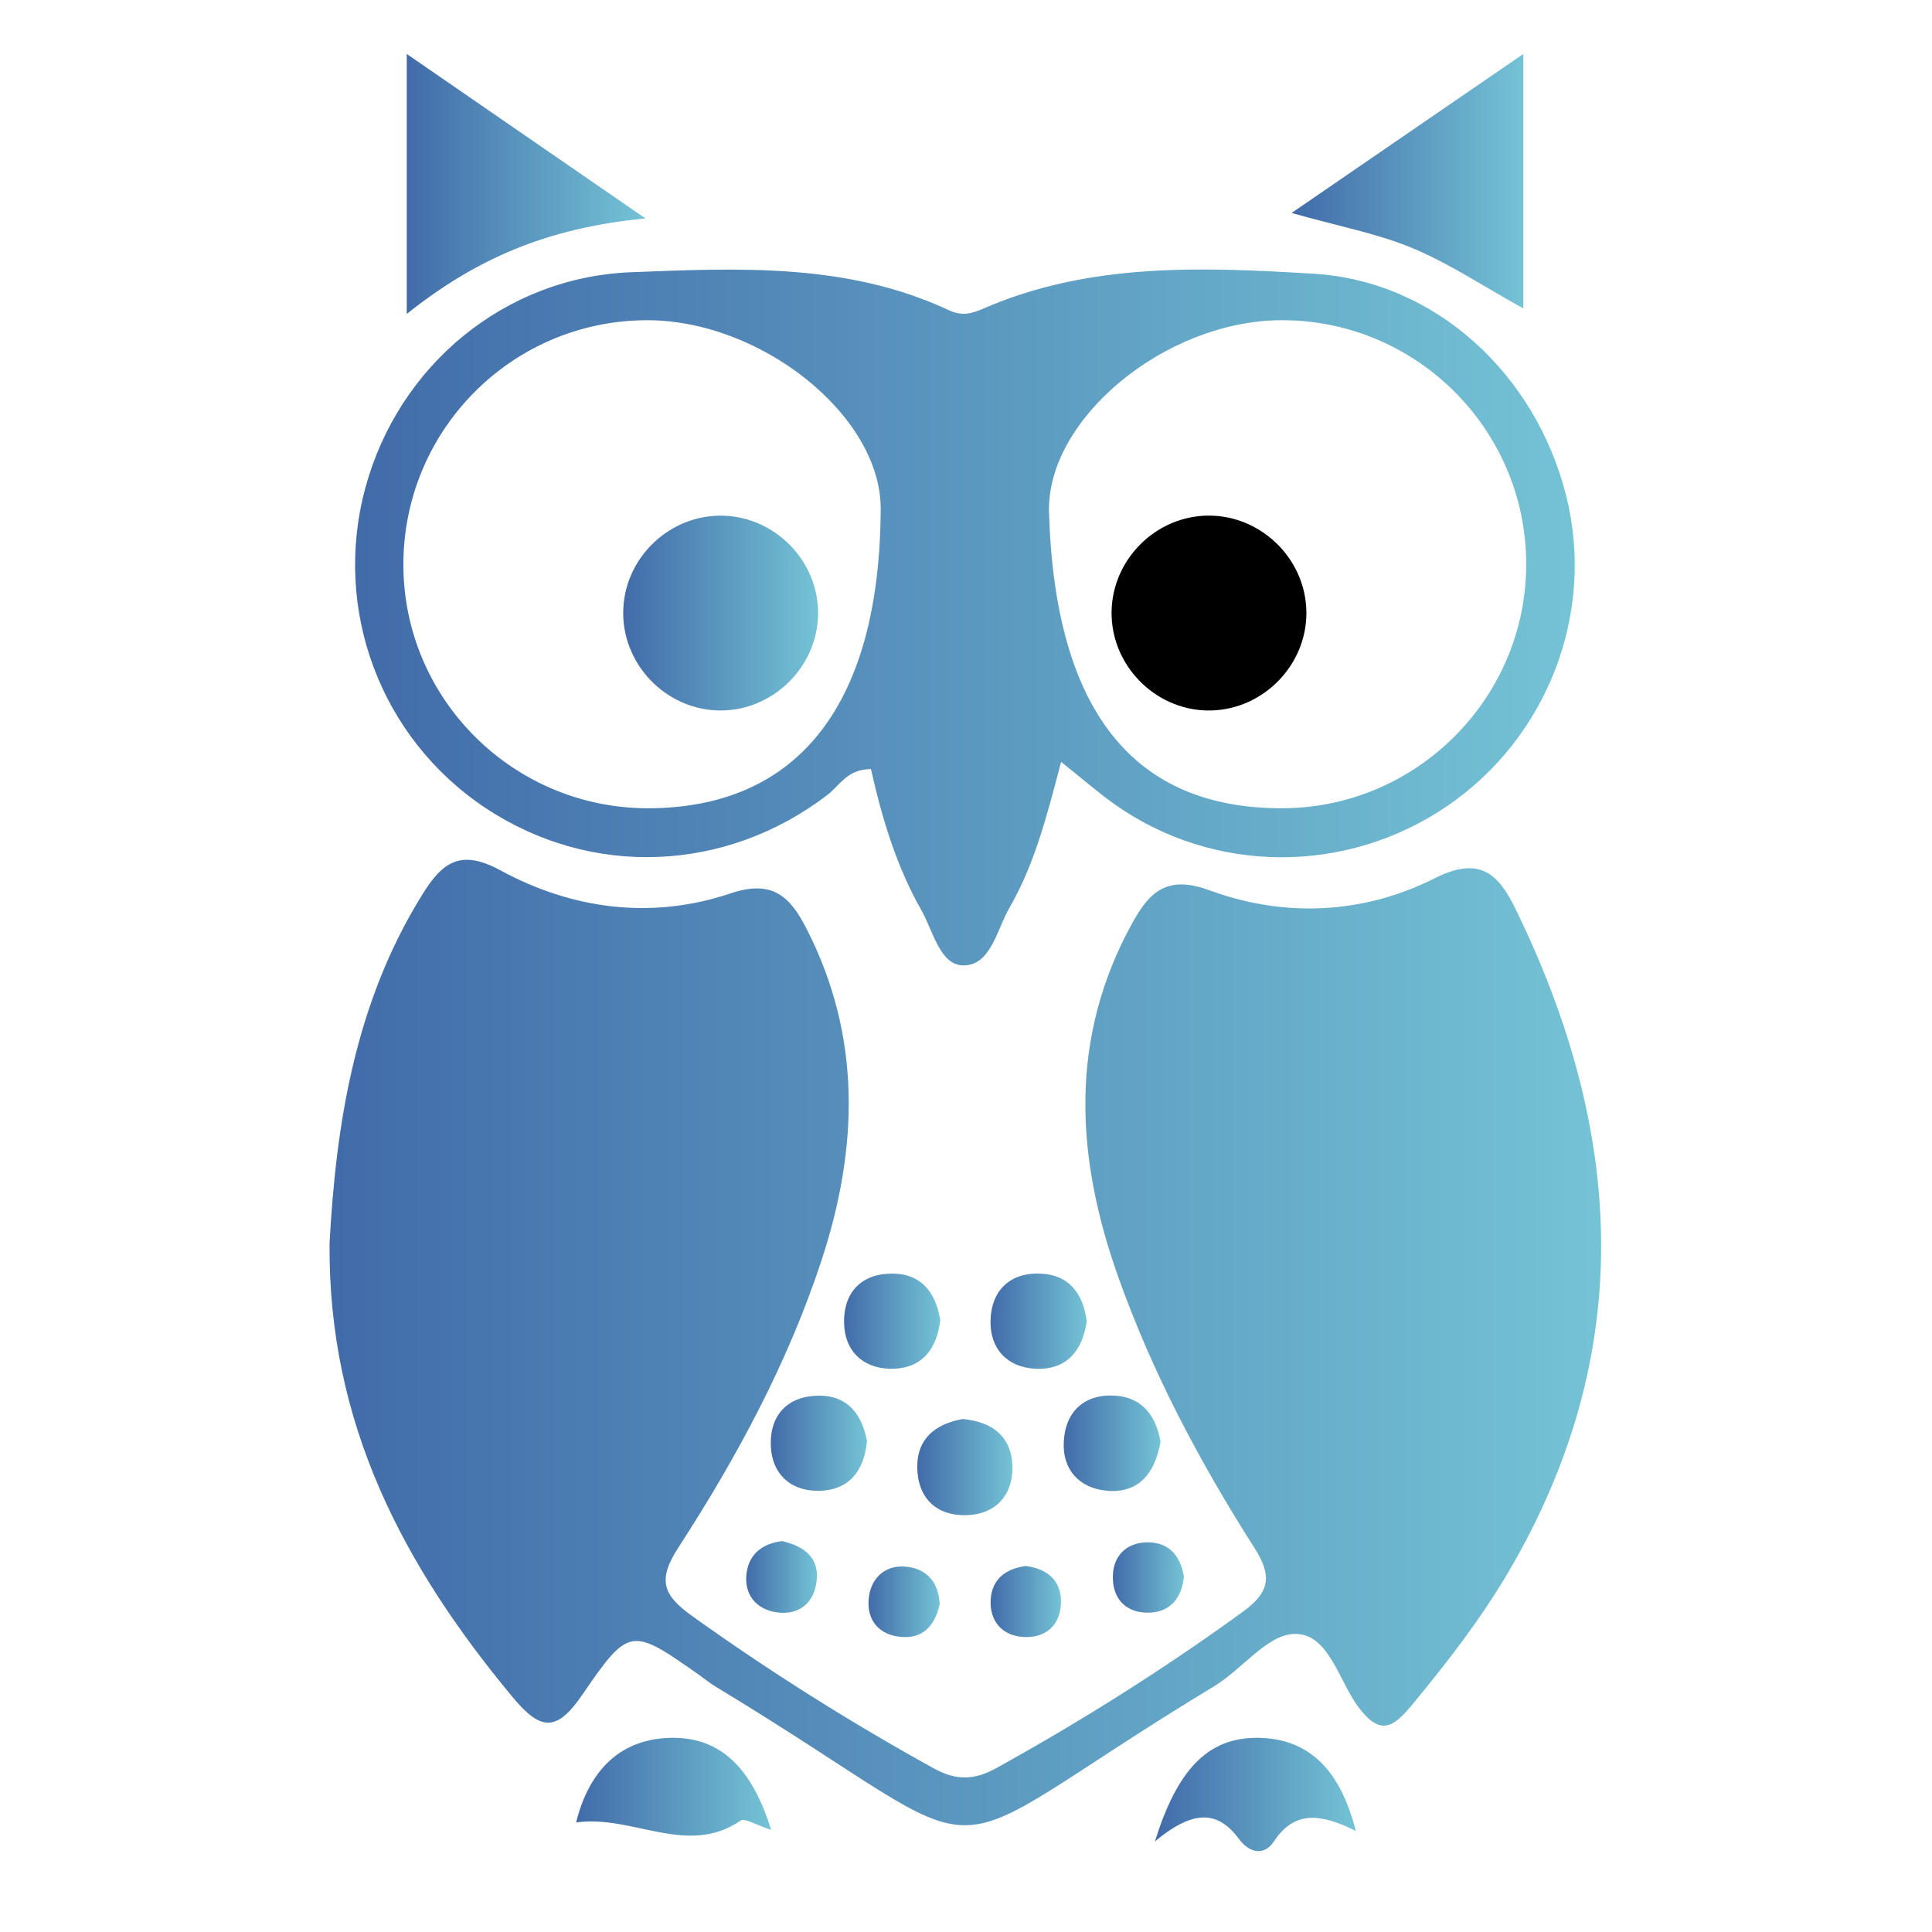
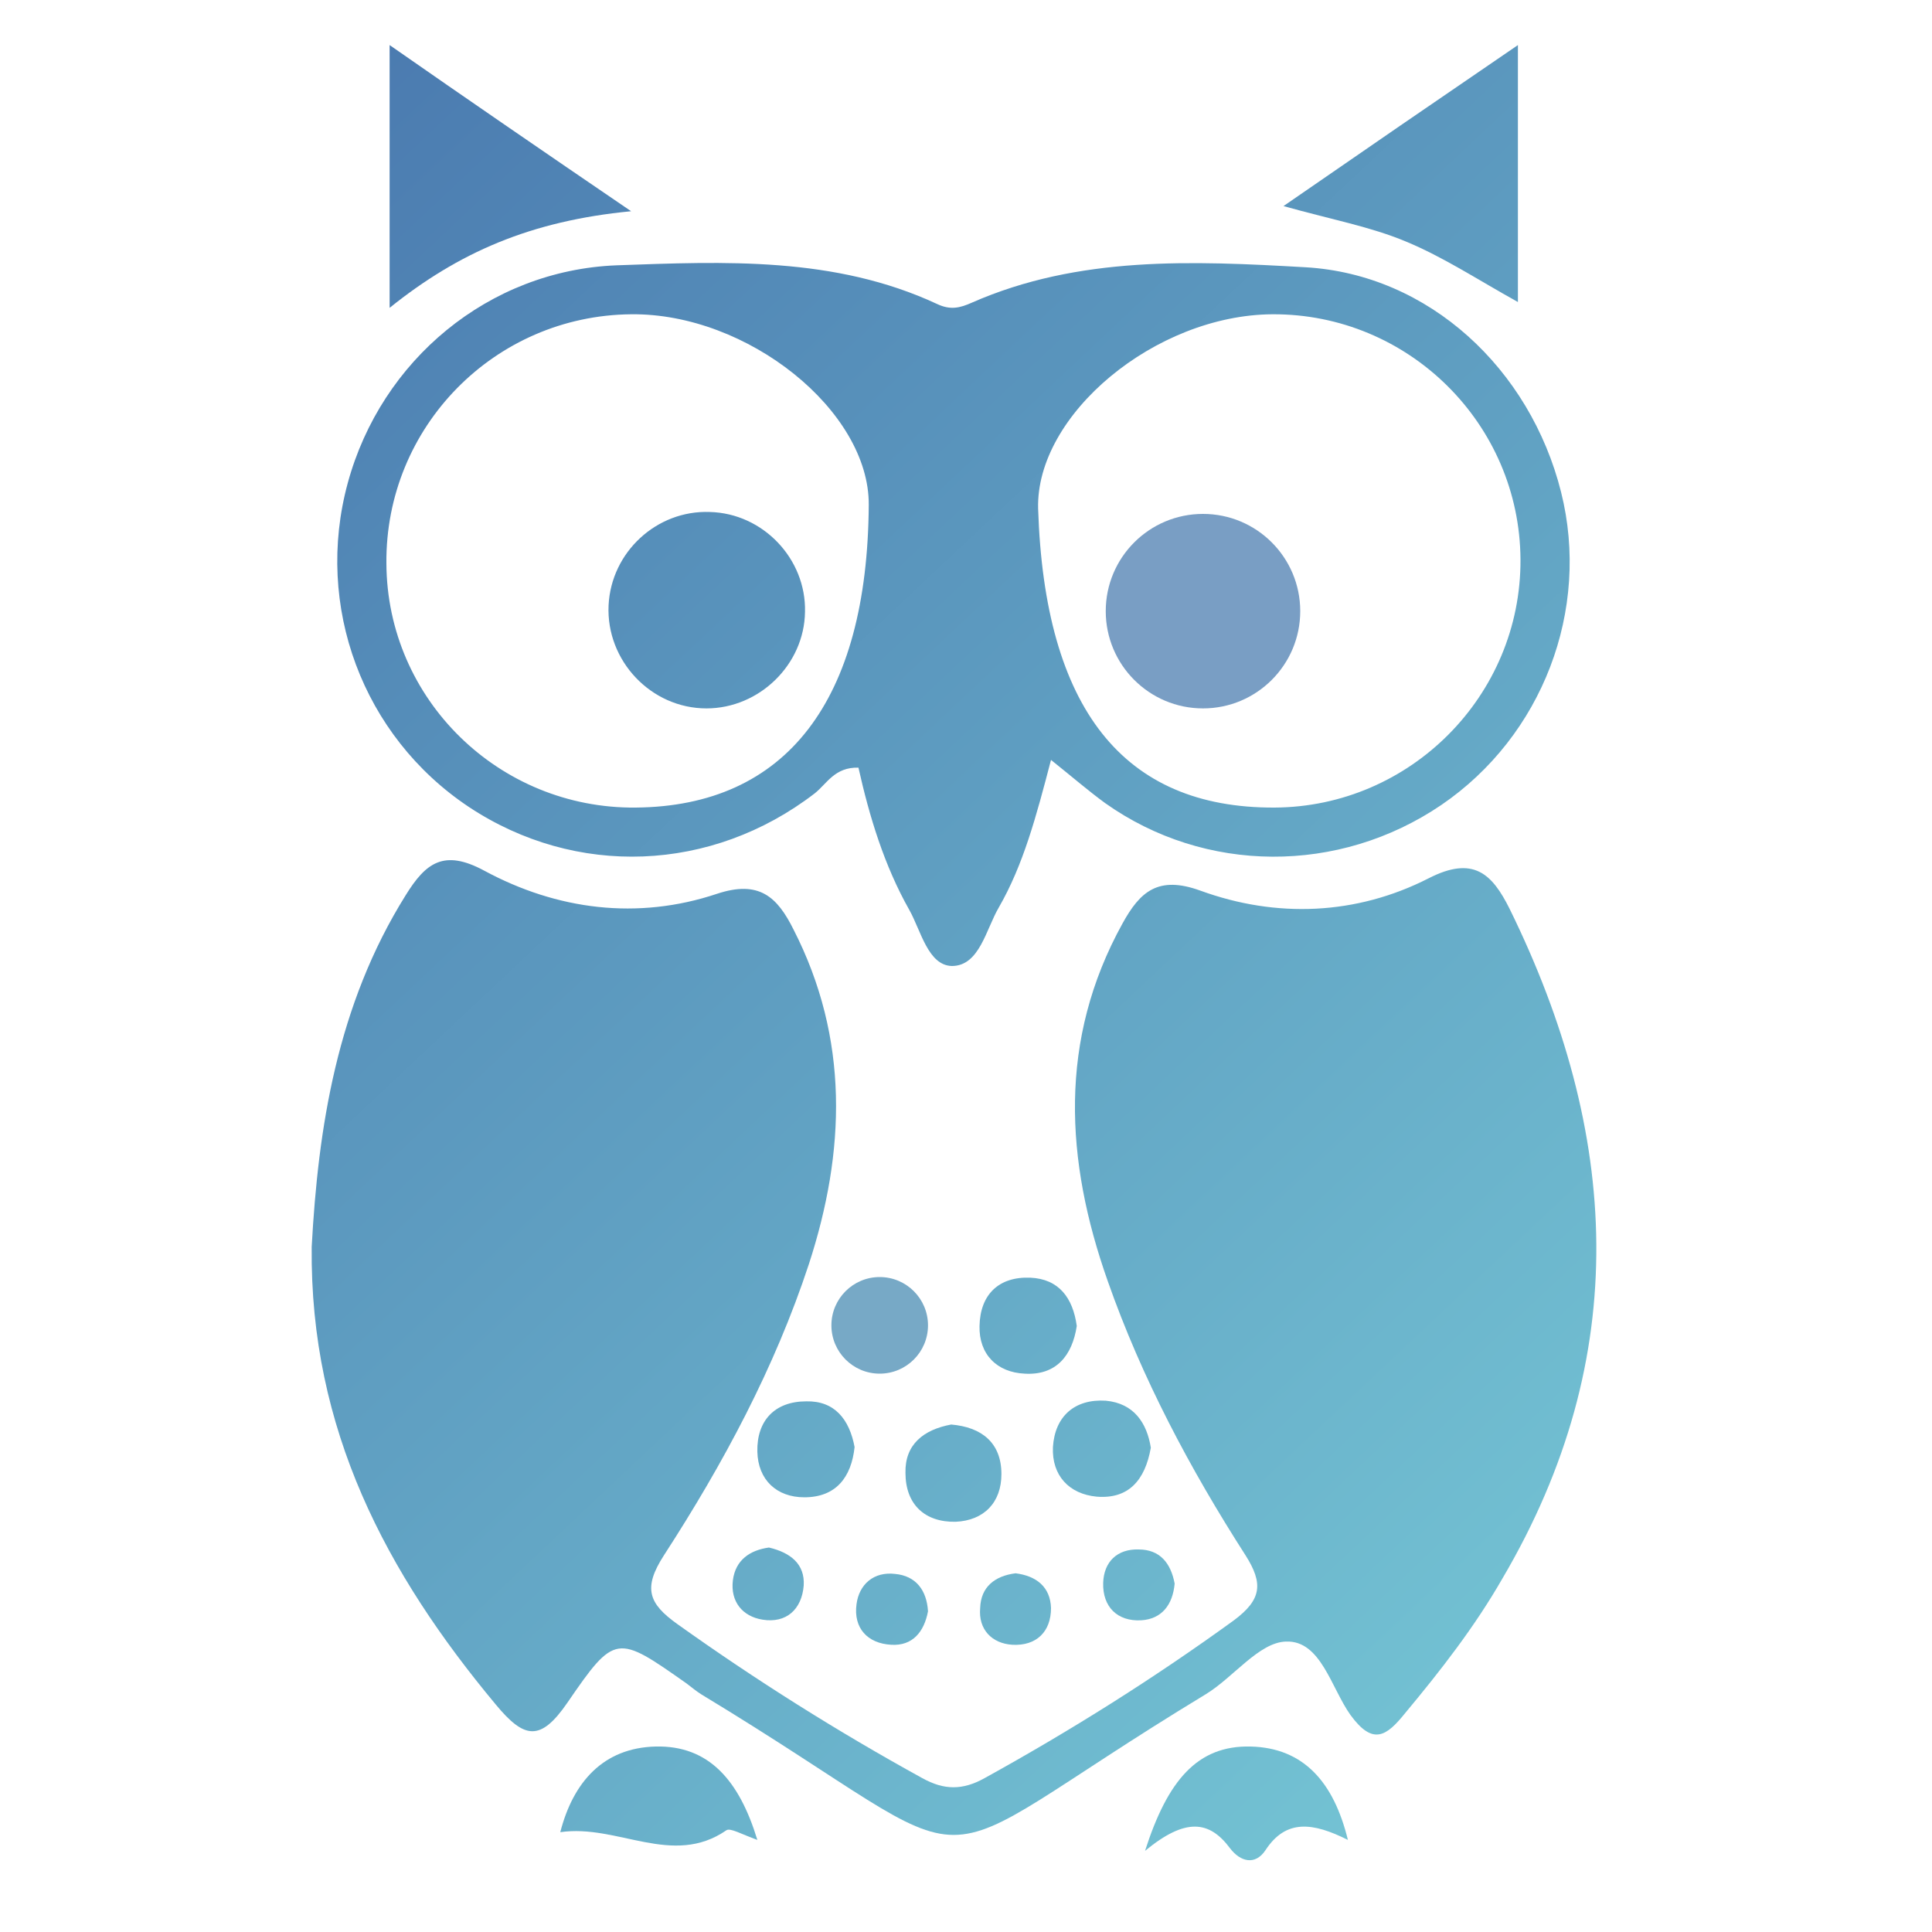
- <svg xmlns="http://www.w3.org/2000/svg" xmlns:xlink="http://www.w3.org/1999/xlink" id="a" viewBox="0 0 300 300">
-   <defs>
-     <style>.s{fill:url(#e);}.t{fill:url(#d);}.u{fill:url(#g);}.v{fill:url(#f);}.w{fill:url(#p);}.x{fill:url(#o);}.y{fill:url(#q);}.a`{fill:url(#r);}.aa{fill:url(#i);}.ab{fill:url(#h);}.ac{fill:url(#k);}.ad{fill:url(#j);}.ae{fill:url(#m);}.af{fill:url(#l);}.ag{fill:url(#n);}.ah{fill:url(#c);}.ai{fill:url(#b);}</style>
-     <linearGradient id="b" x1="51.173" y1="208.466" x2="248.623" y2="208.466" gradientTransform="matrix(1, 0, 0, 1, 0, 0)" gradientUnits="userSpaceOnUse">
-       <stop offset="0" stop-color="#416ba9" />
-       <stop offset="1" stop-color="#74c3d5" />
-     </linearGradient>
-     <linearGradient id="c" x1="55.136" y1="95.88" x2="244.525" y2="95.88" xlink:href="#b" />
-     <linearGradient id="d" x1="63.158" y1="28.562" x2="100.23" y2="28.562" xlink:href="#b" />
-     <linearGradient id="e" x1="200.553" y1="28.135" x2="236.541" y2="28.135" xlink:href="#b" />
-     <linearGradient id="f" x1="89.461" y1="277.442" x2="119.75" y2="277.442" xlink:href="#b" />
-     <linearGradient id="g" x1="179.334" y1="278.646" x2="210.525" y2="278.646" xlink:href="#b" />
-     <linearGradient id="h" x1="131.064" y1="205.15" x2="146.006" y2="205.15" xlink:href="#b" />
-     <linearGradient id="i" x1="153.809" y1="205.151" x2="168.748" y2="205.151" xlink:href="#b" />
-     <linearGradient id="j" x1="119.685" y1="224.105" x2="134.628" y2="224.105" xlink:href="#b" />
-     <linearGradient id="k" x1="165.168" y1="224.107" x2="180.207" y2="224.107" xlink:href="#b" />
-     <linearGradient id="l" x1="142.432" y1="227.814" x2="157.207" y2="227.814" xlink:href="#b" />
-     <linearGradient id="m" x1="115.865" y1="244.869" x2="126.854" y2="244.869" xlink:href="#b" />
-     <linearGradient id="n" x1="172.803" y1="244.951" x2="183.838" y2="244.951" xlink:href="#b" />
-     <linearGradient id="o" x1="134.86" y1="248.724" x2="145.919" y2="248.724" xlink:href="#b" />
-     <linearGradient id="p" x1="153.822" y1="248.685" x2="164.75" y2="248.685" xlink:href="#b" />
-     <linearGradient id="q" x1="96.77" y1="95.197" x2="127.033" y2="95.197" xlink:href="#b" />
-     <linearGradient id="r" x1="172.604" y1="95.195" x2="202.856" y2="95.195" xlink:href="#b" />
-   </defs>
-   <path class="ai" d="M51.178,192.933c1.009-18.297,3.889-37.157,14.428-54.076,3.067-4.923,5.883-7.091,12.085-3.718,11.188,6.084,23.539,7.695,35.734,3.59,6.558-2.208,9.271,.526,11.79,5.436,8.618,16.791,8.069,34.09,2.381,51.448-5.23,15.963-13.192,30.705-22.292,44.738-3.234,4.987-2.344,7.354,2.118,10.546,12.077,8.642,24.589,16.528,37.584,23.701,3.412,1.884,6.236,1.864,9.643-.019,13.269-7.332,26.05-15.381,38.325-24.294,4.241-3.079,4.59-5.589,1.802-9.956-8.497-13.308-15.892-27.259-21.179-42.167-6.566-18.512-7.662-36.963,2.252-54.883,2.678-4.841,5.412-7.442,11.983-5.027,11.648,4.281,23.895,3.701,34.992-1.894,6.923-3.49,9.832-.674,12.457,4.686,16.885,34.482,19.018,68.848-1.007,102.974-4.323,7.368-9.534,14.088-14.974,20.666-2.933,3.546-4.98,4.99-8.442,.286-3.025-4.11-4.576-11.415-9.906-11.258-4.201,.124-8.096,5.507-12.396,8.111-47.567,28.8-29.888,28.793-77.53,.017-.808-.488-1.539-1.102-2.313-1.647-10.658-7.503-10.986-7.727-18.276,2.947-4.123,6.037-6.617,5.484-10.949,.258-16.749-20.205-28.592-42.264-28.311-70.465Z" />
-   <path class="ah" d="M164.769,118.304c-2.283,8.719-4.207,16.069-8.01,22.627-1.962,3.384-2.893,9.012-7.189,8.978-3.618-.029-4.684-5.38-6.504-8.58-3.89-6.839-6.135-14.371-7.823-21.904-3.665-.016-4.871,2.561-6.745,3.997-15.788,12.097-36.715,12.939-53.124,2.03-16.302-10.838-23.781-30.822-18.625-49.762,5.162-18.96,21.64-32.653,41.256-33.418,16.699-.652,33.562-1.476,49.329,5.895,2.021,.945,3.512,.555,5.308-.229,16.516-7.204,34.036-6.472,51.311-5.435,18.956,1.138,34.525,15.601,39.257,34.541,4.538,18.163-2.904,37.504-18.521,48.138-15.67,10.669-36.24,10.581-51.61-.294-2.539-1.796-4.888-3.86-8.309-6.584ZM100.21,49.723c-20.937,.179-37.743,17.292-37.571,38.256,.171,20.873,17.366,37.71,38.326,37.529,23.199-.201,35.658-16.38,35.789-46.478,.063-14.459-18.643-29.46-36.545-29.307Zm98.664,.001c-18.003,.105-36.417,15.379-35.983,29.846,.922,30.701,13.037,46.031,36.3,45.936,20.881-.086,37.887-17.211,37.798-38.064-.09-20.889-17.219-37.841-38.115-37.718Z" />
-   <path class="t" d="M100.23,33.921c-15.416,1.465-26.439,6.361-37.073,14.828V8.375c12.138,8.365,23.494,16.19,37.073,25.547Z" />
-   <path class="s" d="M236.541,47.896c-6.231-3.456-11.473-6.969-17.184-9.356-5.432-2.271-11.356-3.366-18.803-5.47,12.121-8.317,23.518-16.138,35.988-24.695V47.896Z" />
-   <path class="v" d="M119.75,284.135c-2.492-.806-4.116-1.866-4.724-1.448-8.308,5.711-16.779-.941-25.565,.303,1.903-7.742,6.568-12.938,14.611-13.138,8.212-.205,12.819,5.216,15.678,14.283Z" />
-   <path class="u" d="M179.334,285.933c3.406-10.857,8.017-16.264,16.214-16.081,8.035,.179,12.687,5.377,14.977,14.454-5.341-2.67-9.493-3.254-12.686,1.599-1.575,2.394-3.88,1.769-5.429-.322-3.161-4.267-6.855-4.822-13.075,.35Z" />
-   <path class="ab" d="M146.006,205.009c-.554,4.596-2.97,7.638-7.812,7.526-4.314-.1-7.068-2.845-7.129-7.172-.067-4.806,2.822-7.666,7.624-7.6,4.359,.061,6.64,2.932,7.317,7.246Z" />
-   <path class="aa" d="M168.748,205.207c-.673,4.581-3.165,7.577-8.003,7.325-4.289-.223-7.003-3.023-6.936-7.366,.074-4.796,3.023-7.607,7.825-7.399,4.334,.188,6.584,3.087,7.113,7.44Z" />
-   <path class="ad" d="M134.628,223.789c-.449,4.644-2.827,7.71-7.663,7.703-4.325-.007-7.125-2.717-7.274-7.028-.165-4.796,2.668-7.715,7.477-7.746,4.373-.028,6.688,2.809,7.459,7.072Z" />
-   <path class="ac" d="M180.207,223.909c-.915,5.052-3.511,7.995-8.324,7.57-4.233-.373-6.927-3.225-6.701-7.595,.248-4.786,3.284-7.503,8.067-7.161,4.354,.311,6.333,3.445,6.959,7.185Z" />
-   <path class="af" d="M149.488,220.345c4.664,.422,7.725,2.801,7.719,7.639-.005,4.324-2.722,7.136-7.021,7.29-4.788,.172-7.713-2.672-7.754-7.477-.037-4.376,2.793-6.695,7.055-7.453Z" />
-   <path class="ae" d="M121.456,239.302c3.433,.789,5.615,2.562,5.381,5.832-.261,3.641-2.651,5.78-6.327,5.213-3.092-.477-5.008-2.775-4.588-6.042,.413-3.204,2.734-4.674,5.534-5.003Z" />
-   <path class="ag" d="M183.838,244.779c-.295,3.21-1.995,5.449-5.18,5.622-3.685,.2-5.963-2.037-5.851-5.736,.097-3.212,2.248-5.202,5.496-5.175,3.259,.027,4.986,2.137,5.535,5.29Z" />
-   <path class="x" d="M145.919,249.079c-.646,3.104-2.417,5.277-5.67,5.122-3.67-.176-5.806-2.567-5.321-6.236,.411-3.111,2.689-5.068,5.957-4.674,3.154,.38,4.857,2.527,5.033,5.789Z" />
-   <path class="w" d="M159.282,243.166c3.182,.41,5.404,2.108,5.466,5.334,.071,3.694-2.233,5.931-5.908,5.686-3.145-.209-5.156-2.385-5.011-5.665,.144-3.255,2.274-4.932,5.453-5.355Z" />
-   <path class="y" d="M127.03,95.472c-.161,8.151-7.03,14.874-15.174,14.851-8.53-.024-15.498-7.367-15.067-15.879,.413-8.166,7.466-14.649,15.625-14.364,8.162,.285,14.777,7.251,14.616,15.392Z" />
-   <path class="a`" d="M188.01,110.323c-8.144,.164-15.107-6.444-15.397-14.61-.289-8.158,6.193-15.214,14.359-15.631,8.506-.434,15.857,6.537,15.885,15.062,.026,8.146-6.692,15.015-14.846,15.179Z" />
+ <svg xmlns="http://www.w3.org/2000/svg" version="1.1" id="a" x="0px" y="0px" viewBox="0 0 300 300" style="enable-background:new 0 0 300 300;" xml:space="preserve">
+   <style type="text/css">
+ 	.st0{fill:none;}
+ 	.st1{fill:url(#SVGID_1_);}
+ 	.st2{fill:url(#SVGID_00000064337900918839357210000009727534478058780079_);}
+ 	.st3{fill:url(#SVGID_00000045590054709055691150000010886941976140483996_);}
+ 	.st4{fill:url(#SVGID_00000127726018591735700020000002806145564500235912_);}
+ 	.st5{fill:url(#SVGID_00000099647679414699044990000009494617030396880816_);}
+ 	.st6{fill:url(#SVGID_00000170979999153500186550000009334388445650455702_);}
+ 	.st7{fill:url(#SVGID_00000057135102003348943040000001681393288441310103_);}
+ 	.st8{fill:url(#SVGID_00000019663034171824004760000003126113559889693840_);}
+ 	.st9{fill:url(#SVGID_00000152251338002073609400000017234665192102281135_);}
+ 	.st10{fill:url(#SVGID_00000178883280536146793160000014634973072446940302_);}
+ 	.st11{fill:url(#SVGID_00000152977196786244048390000010586328882903497624_);}
+ 	.st12{fill:url(#SVGID_00000067949809365759766660000016496319792843219355_);}
+ 	.st13{fill:url(#SVGID_00000115500295370157857180000003644196082485338758_);}
+ 	.st14{fill:url(#SVGID_00000055678784568756240620000018021366536547392670_);}
+ 	.st15{fill:url(#SVGID_00000103264684807471395450000005021989454183302844_);}
+ 	.st16{fill:#799EC4;}
+ 	.st17{fill:#77A9C6;}
+ </style>
+   <g>
+     <g>
+       <g>
+         <path class="st0" d="M98.7,125.4c23.4-0.2,36-16.6,36.2-47c0.1-14.6-18.8-29.8-36.9-29.6c-21.2,0.2-38.1,17.5-38,38.7     C60.1,108.5,77.5,125.5,98.7,125.4z M110.2,79.5c8.2,0.3,14.9,7.3,14.8,15.6c-0.2,8.2-7.1,15-15.3,15c-8.6,0-15.7-7.4-15.2-16     C94.9,85.7,102,79.2,110.2,79.5L110.2,79.5z" />
+         <path class="st0" d="M197.9,125.4c21.1-0.1,38.3-17.4,38.2-38.5c-0.1-21.1-17.4-38.2-38.5-38.1c-18.2,0.1-36.8,15.5-36.4,30.2     C162.2,110,174.4,125.5,197.9,125.4L197.9,125.4z M185.6,79.5c8.6-0.4,16,6.6,16.1,15.2c0,8.2-6.8,15.2-15,15.3     c-8.2,0.2-15.3-6.5-15.6-14.8C170.8,87,177.3,79.9,185.6,79.5z" />
+         <linearGradient id="SVGID_1_" gradientUnits="userSpaceOnUse" x1="-34.284" y1="299.586" x2="222.453" y2="26.803" gradientTransform="matrix(1 0 0 -1 0 300)">
+           <stop offset="0" style="stop-color:#426BA8" />
+           <stop offset="1" style="stop-color:#73C2D3" />
+         </linearGradient>
+         <path class="st1" d="M234.4,141.1c-2.7-5.4-5.6-8.3-12.6-4.7c-11.2,5.7-23.6,6.2-35.4,1.9c-6.6-2.4-9.4,0.2-12.1,5.1     c-10,18.1-8.9,36.8-2.3,55.5c5.3,15.1,12.8,29.2,21.4,42.6c2.8,4.4,2.5,6.9-1.8,10.1c-12.4,9-25.3,17.1-38.7,24.5     c-3.4,1.9-6.3,1.9-9.7,0c-13.1-7.2-25.8-15.2-38-23.9c-4.5-3.2-5.4-5.6-2.1-10.7c9.2-14.2,17.2-29.1,22.5-45.2     c5.7-17.5,6.3-35-2.4-52c-2.5-5-5.3-7.7-11.9-5.5c-12.3,4.1-24.8,2.5-36.1-3.6c-6.3-3.4-9.1-1.2-12.2,3.8     c-10.7,17.1-13.6,36.2-14.6,54.6C48.1,222,60,244.3,77,264.7c4.4,5.3,6.9,5.8,11.1-0.3c7.4-10.8,7.7-10.6,18.5-3     c0.8,0.6,1.5,1.2,2.3,1.7c48.1,29.1,30.3,29.1,78.3,0c4.3-2.6,8.3-8.1,12.5-8.2c5.4-0.2,7,7.2,10,11.4c3.5,4.8,5.6,3.3,8.5-0.3     c5.5-6.6,10.8-13.4,15.1-20.9C253.6,210.6,251.5,175.9,234.4,141.1L234.4,141.1z" />
+         <linearGradient id="SVGID_00000109714937650006893870000009949846638628619441_" gradientUnits="userSpaceOnUse" x1="19.18" y1="349.906" x2="275.917" y2="77.123" gradientTransform="matrix(1 0 0 -1 0 300)">
+           <stop offset="0" style="stop-color:#426BA8" />
+           <stop offset="1" style="stop-color:#73C2D3" />
+         </linearGradient>
+         <path style="fill:url(#SVGID_00000109714937650006893870000009949846638628619441_);" d="M242.4,76.4     c-4.8-19.1-20.5-33.8-39.7-34.9c-17.5-1-35.2-1.8-51.8,5.5c-1.8,0.8-3.3,1.2-5.4,0.2c-15.9-7.4-33-6.6-49.8-6     C75.9,42,59.2,55.9,54,75c-5.2,19.1,2.3,39.3,18.8,50.3c16.6,11,37.7,10.2,53.7-2.1c1.9-1.5,3.1-4.1,6.8-4     c1.7,7.6,4,15.2,7.9,22.1c1.8,3.2,2.9,8.6,6.6,8.7c4.3,0,5.3-5.7,7.3-9.1c3.8-6.6,5.8-14.1,8.1-22.9c3.5,2.8,5.8,4.8,8.4,6.7     c15.5,11,36.3,11.1,52.2,0.3C239.5,114.3,247,94.7,242.4,76.4L242.4,76.4z M98.7,125.4c-21.2,0.2-38.6-16.8-38.7-37.9     c-0.2-21.2,16.8-38.5,38-38.7c18.1-0.2,37,15,36.9,29.6C134.7,108.8,122.1,125.2,98.7,125.4L98.7,125.4z M197.9,125.4     c-23.5,0.1-35.7-15.4-36.7-46.4c-0.4-14.6,18.2-30.1,36.4-30.2c21.1-0.1,38.4,17,38.5,38.1C236.2,108,219,125.3,197.9,125.4     L197.9,125.4z" />
+         <linearGradient id="SVGID_00000098939586476172547150000012653763533447896766_" gradientUnits="userSpaceOnUse" x1="5.983" y1="337.485" x2="262.72" y2="64.702" gradientTransform="matrix(1 0 0 -1 0 300)">
+           <stop offset="0" style="stop-color:#426BA8" />
+           <stop offset="1" style="stop-color:#73C2D3" />
+         </linearGradient>
+         <path style="fill:url(#SVGID_00000098939586476172547150000012653763533447896766_);" d="M60.5,7v40.8     c10.7-8.6,21.9-13.5,37.5-15C84.2,23.4,72.7,15.5,60.5,7z" />
+         <linearGradient id="SVGID_00000183934684001681303430000012238452706190425761_" gradientUnits="userSpaceOnUse" x1="89.711" y1="416.287" x2="346.448" y2="143.504" gradientTransform="matrix(1 0 0 -1 0 300)">
+           <stop offset="0" style="stop-color:#426BA8" />
+           <stop offset="1" style="stop-color:#73C2D3" />
+         </linearGradient>
+         <path style="fill:url(#SVGID_00000183934684001681303430000012238452706190425761_);" d="M235.7,46.9V7     c-12.6,8.6-24.1,16.5-36.4,25c7.5,2.1,13.5,3.2,19,5.5C224.1,39.9,229.4,43.4,235.7,46.9z" />
+         <linearGradient id="SVGID_00000087397107333353787600000018125253456322628028_" gradientUnits="userSpaceOnUse" x1="-102.78" y1="235.119" x2="153.957" y2="-37.664" gradientTransform="matrix(1 0 0 -1 0 300)">
+           <stop offset="0" style="stop-color:#426BA8" />
+           <stop offset="1" style="stop-color:#73C2D3" />
+         </linearGradient>
+         <path style="fill:url(#SVGID_00000087397107333353787600000018125253456322628028_);" d="M101.8,271.2     c-8.1,0.2-12.8,5.5-14.8,13.3c8.9-1.3,17.4,5.5,25.8-0.3c0.6-0.4,2.3,0.6,4.8,1.5C114.8,276.5,110.1,271,101.8,271.2L101.8,271.2     z" />
+         <linearGradient id="SVGID_00000073721559345242696450000004085930039435427490_" gradientUnits="userSpaceOnUse" x1="-55.049" y1="280.042" x2="201.687" y2="7.259" gradientTransform="matrix(1 0 0 -1 0 300)">
+           <stop offset="0" style="stop-color:#426BA8" />
+           <stop offset="1" style="stop-color:#73C2D3" />
+         </linearGradient>
+         <path style="fill:url(#SVGID_00000073721559345242696450000004085930039435427490_);" d="M194.2,271.2     c-8.3-0.2-12.9,5.3-16.4,16.2c6.3-5.2,10-4.7,13.2-0.4c1.6,2.1,3.9,2.7,5.5,0.3c3.2-4.9,7.4-4.3,12.8-1.6     C207.1,276.7,202.4,271.4,194.2,271.2L194.2,271.2z" />
+         <linearGradient id="SVGID_00000055706861484465930140000016710138800922877832_" gradientUnits="userSpaceOnUse" x1="-34.07" y1="299.787" x2="222.666" y2="27.004" gradientTransform="matrix(1 0 0 -1 0 300)">
+           <stop offset="0" style="stop-color:#426BA8" />
+           <stop offset="1" style="stop-color:#73C2D3" />
+         </linearGradient>
+         <path style="fill:url(#SVGID_00000055706861484465930140000016710138800922877832_);" d="M160,198.4c-4.9-0.2-7.8,2.6-7.9,7.5     c-0.1,4.4,2.7,7.2,7,7.4c4.9,0.3,7.4-2.8,8.1-7.4C166.6,201.5,164.4,198.6,160,198.4L160,198.4z" />
+         <linearGradient id="SVGID_00000140011874563008368740000004569943806337005460_" gradientUnits="userSpaceOnUse" x1="-61.92" y1="273.576" x2="194.817" y2="0.793" gradientTransform="matrix(1 0 0 -1 0 300)">
+           <stop offset="0" style="stop-color:#426BA8" />
+           <stop offset="1" style="stop-color:#73C2D3" />
+         </linearGradient>
+         <path style="fill:url(#SVGID_00000140011874563008368740000004569943806337005460_);" d="M132.7,224.7c-0.8-4.3-3.1-7.2-7.5-7.1     c-4.9,0-7.7,3-7.6,7.8c0.1,4.4,3,7.1,7.3,7.1C129.8,232.5,132.2,229.4,132.7,224.7z" />
+         <linearGradient id="SVGID_00000008861956967260221500000014291636540335357569_" gradientUnits="userSpaceOnUse" x1="-37.536" y1="296.525" x2="219.201" y2="23.742" gradientTransform="matrix(1 0 0 -1 0 300)">
+           <stop offset="0" style="stop-color:#426BA8" />
+           <stop offset="1" style="stop-color:#73C2D3" />
+         </linearGradient>
+         <path style="fill:url(#SVGID_00000008861956967260221500000014291636540335357569_);" d="M171.7,217.5c-4.8-0.3-7.9,2.4-8.2,7.2     c-0.2,4.4,2.5,7.3,6.8,7.7c4.9,0.4,7.5-2.5,8.4-7.6C178.1,221,176.1,217.9,171.7,217.5L171.7,217.5z" />
+         <linearGradient id="SVGID_00000135658275269093529620000011972522557000316310_" gradientUnits="userSpaceOnUse" x1="-51.629" y1="283.261" x2="205.108" y2="10.478" gradientTransform="matrix(1 0 0 -1 0 300)">
+           <stop offset="0" style="stop-color:#426BA8" />
+           <stop offset="1" style="stop-color:#73C2D3" />
+         </linearGradient>
+         <path style="fill:url(#SVGID_00000135658275269093529620000011972522557000316310_);" d="M155.5,228.9c0-4.9-3.1-7.3-7.8-7.7     c-4.3,0.8-7.2,3.1-7.1,7.5c0,4.9,3,7.7,7.8,7.6C152.8,236.1,155.5,233.3,155.5,228.9L155.5,228.9z" />
+         <linearGradient id="SVGID_00000009565548072023132070000015137126882122072733_" gradientUnits="userSpaceOnUse" x1="-75.475" y1="260.818" x2="181.261" y2="-11.965" gradientTransform="matrix(1 0 0 -1 0 300)">
+           <stop offset="0" style="stop-color:#426BA8" />
+           <stop offset="1" style="stop-color:#73C2D3" />
+         </linearGradient>
+         <path style="fill:url(#SVGID_00000009565548072023132070000015137126882122072733_);" d="M113.8,245.4c-0.4,3.3,1.5,5.6,4.6,6.1     c3.7,0.6,6.1-1.6,6.4-5.3c0.2-3.3-2-5.1-5.4-5.9C116.5,240.7,114.2,242.2,113.8,245.4L113.8,245.4z" />
+         <linearGradient id="SVGID_00000088109945090266643460000017961371821658611350_" gradientUnits="userSpaceOnUse" x1="-45.009" y1="289.492" x2="211.728" y2="16.709" gradientTransform="matrix(1 0 0 -1 0 300)">
+           <stop offset="0" style="stop-color:#426BA8" />
+           <stop offset="1" style="stop-color:#73C2D3" />
+         </linearGradient>
+         <path style="fill:url(#SVGID_00000088109945090266643460000017961371821658611350_);" d="M171.3,245.8c-0.1,3.7,2.2,6,5.9,5.8     c3.2-0.2,4.9-2.4,5.2-5.7c-0.6-3.2-2.3-5.3-5.6-5.3C173.5,240.5,171.4,242.5,171.3,245.8z" />
+         <linearGradient id="SVGID_00000075149024917518560030000012673586145407205013_" gradientUnits="userSpaceOnUse" x1="-67.228" y1="268.579" x2="189.508" y2="-4.203" gradientTransform="matrix(1 0 0 -1 0 300)">
+           <stop offset="0" style="stop-color:#426BA8" />
+           <stop offset="1" style="stop-color:#73C2D3" />
+         </linearGradient>
+         <path style="fill:url(#SVGID_00000075149024917518560030000012673586145407205013_);" d="M138.4,255.4c3.3,0.2,5.1-2,5.7-5.2     c-0.2-3.3-1.9-5.5-5.1-5.8c-3.3-0.4-5.6,1.6-6,4.7C132.5,252.8,134.7,255.2,138.4,255.4L138.4,255.4z" />
+         <linearGradient id="SVGID_00000005956727680172653620000006762650775490265773_" gradientUnits="userSpaceOnUse" x1="-57.061" y1="278.149" x2="199.676" y2="5.366" gradientTransform="matrix(1 0 0 -1 0 300)">
+           <stop offset="0" style="stop-color:#426BA8" />
+           <stop offset="1" style="stop-color:#73C2D3" />
+         </linearGradient>
+         <path style="fill:url(#SVGID_00000005956727680172653620000006762650775490265773_);" d="M157.2,255.4c3.7,0.2,6-2,6-5.7     c-0.1-3.3-2.3-5-5.5-5.4c-3.2,0.4-5.4,2.1-5.5,5.4C151.9,253,154,255.2,157.2,255.4z" />
+         <linearGradient id="SVGID_00000032623458570496563520000002769630674339128238_" gradientUnits="userSpaceOnUse" x1="-4.994" y1="327.153" x2="251.743" y2="54.37" gradientTransform="matrix(1 0 0 -1 0 300)">
+           <stop offset="0" style="stop-color:#426BA8" />
+           <stop offset="1" style="stop-color:#73C2D3" />
+         </linearGradient>
+         <path style="fill:url(#SVGID_00000032623458570496563520000002769630674339128238_);" d="M110.2,79.5C102,79.2,94.9,85.7,94.5,94     c-0.4,8.6,6.6,16,15.2,16c8.2,0,15.2-6.8,15.3-15C125.2,86.8,118.5,79.7,110.2,79.5L110.2,79.5z" />
+       </g>
+       <circle class="st16" cx="186.8" cy="94.9" r="15.1" />
+     </g>
+     <circle class="st17" cx="136.6" cy="205.8" r="7.5" />
+   </g>
</svg>
